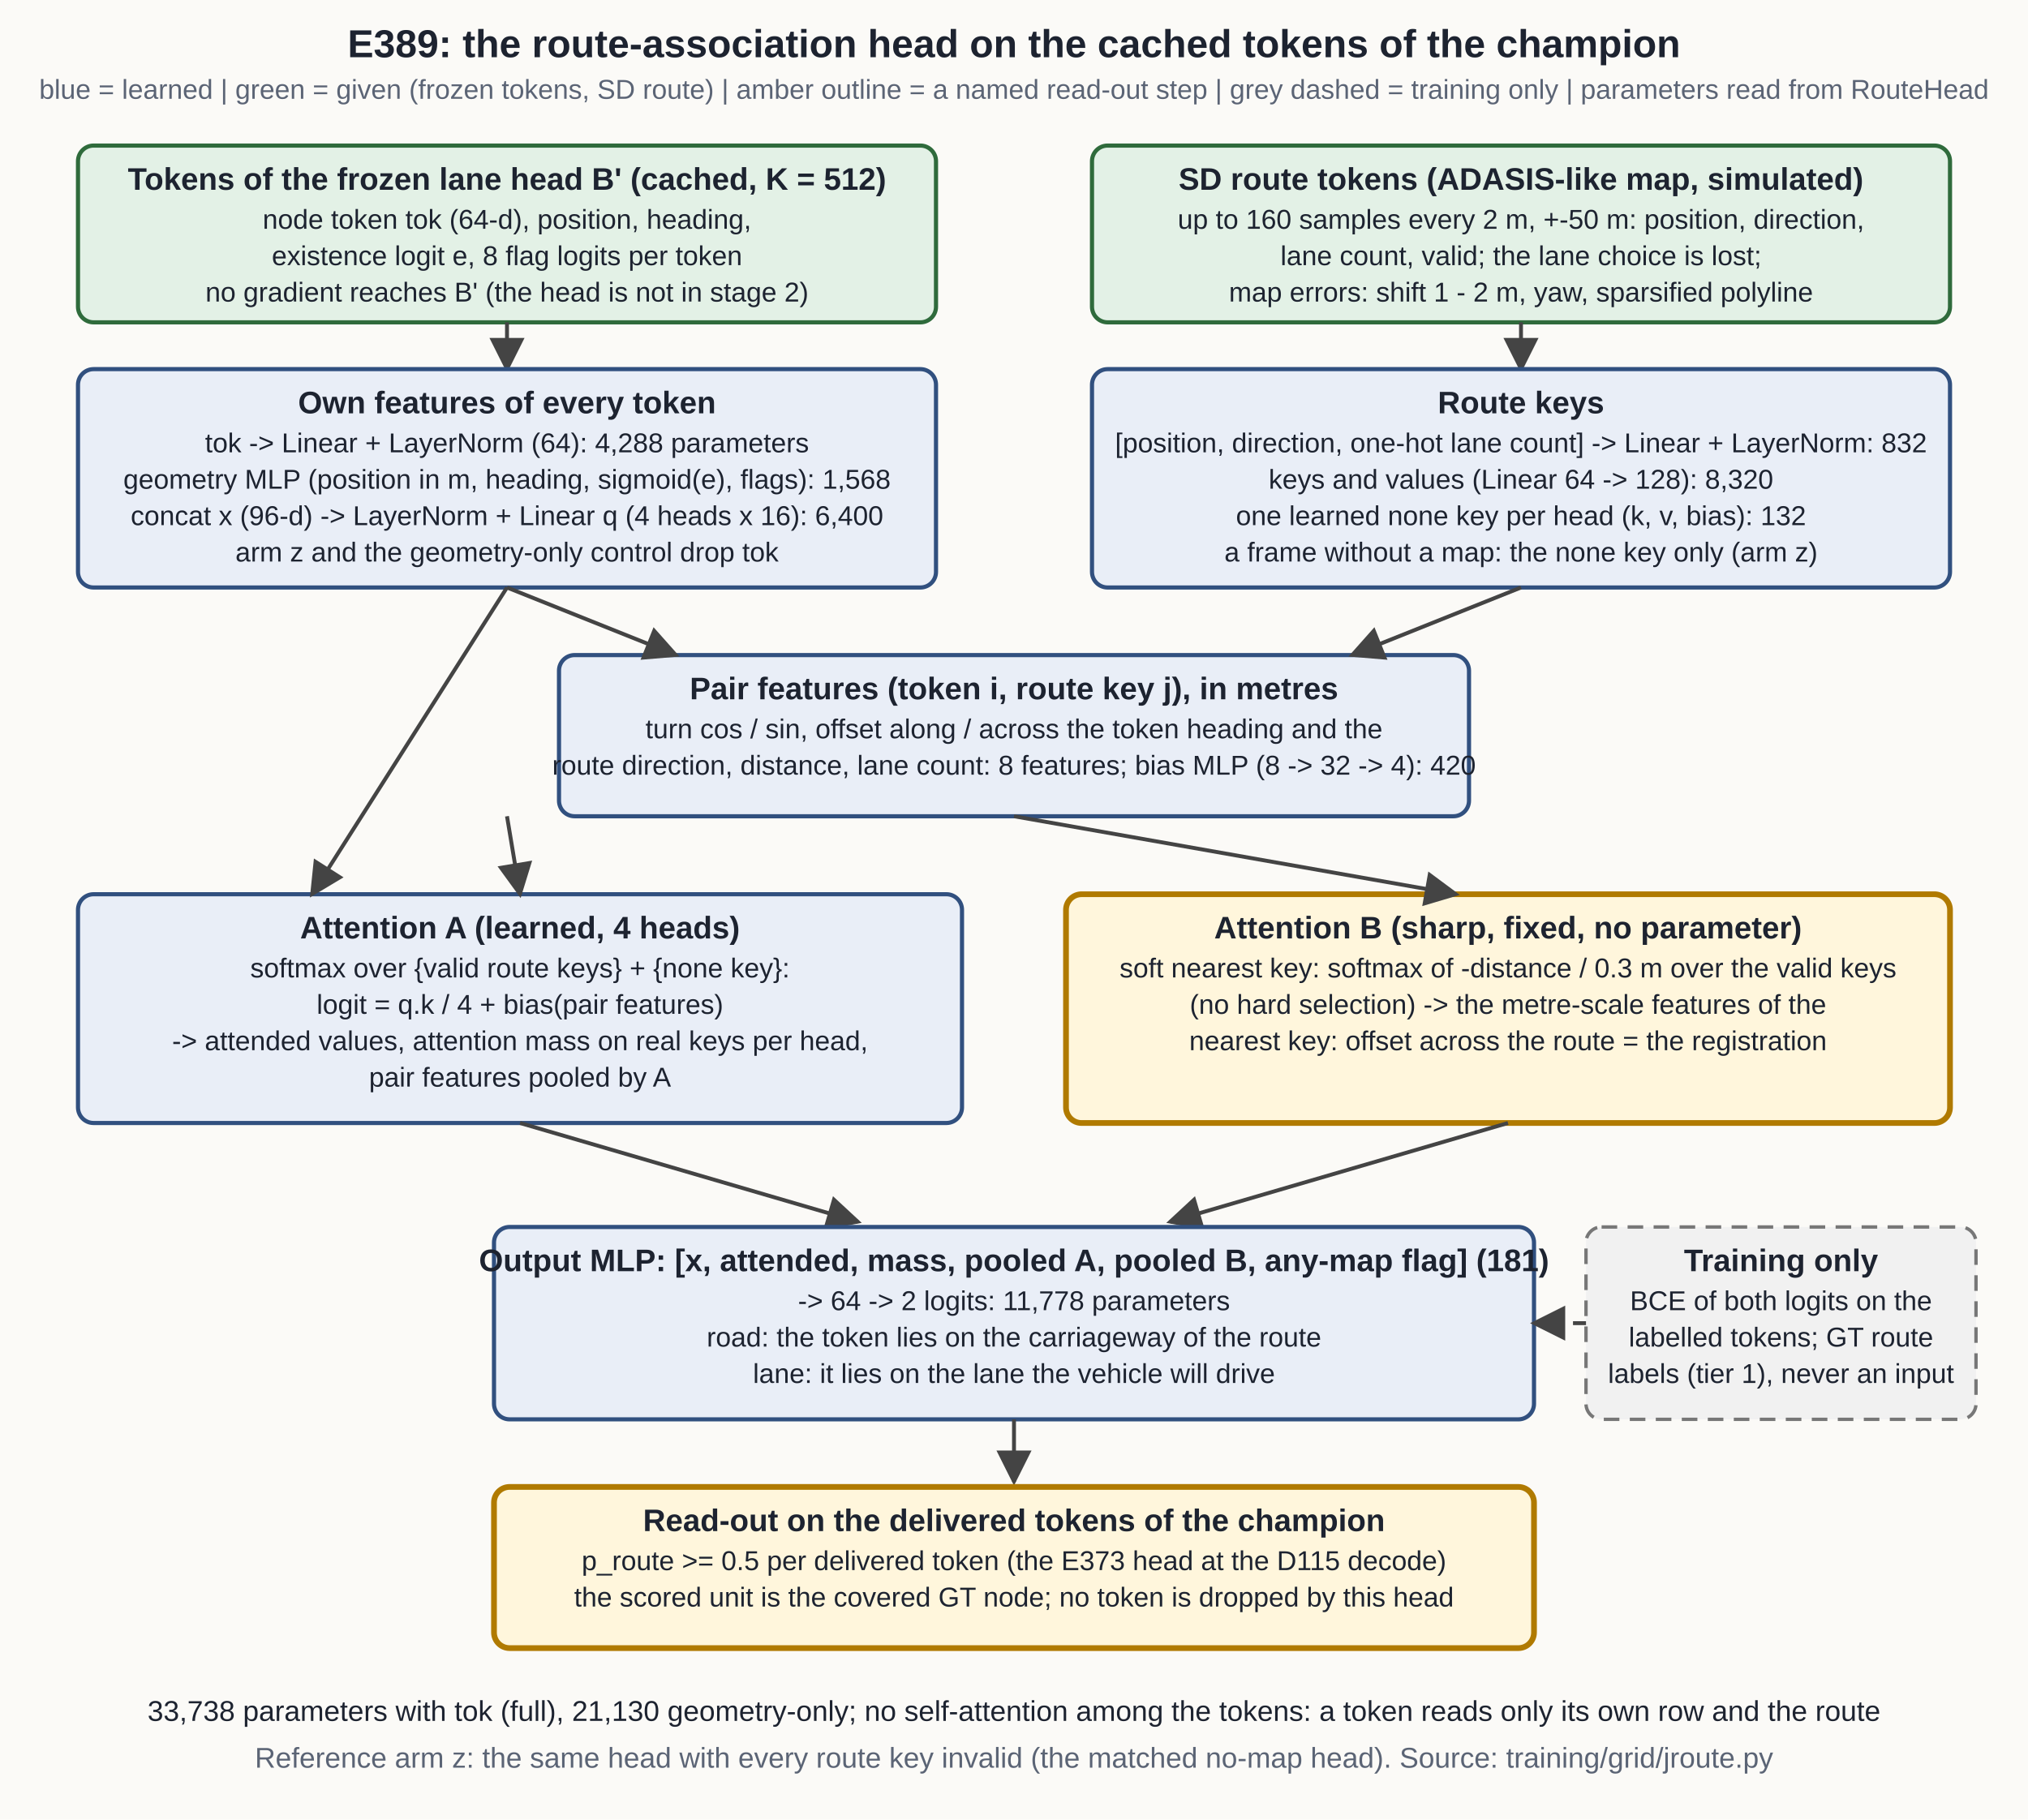
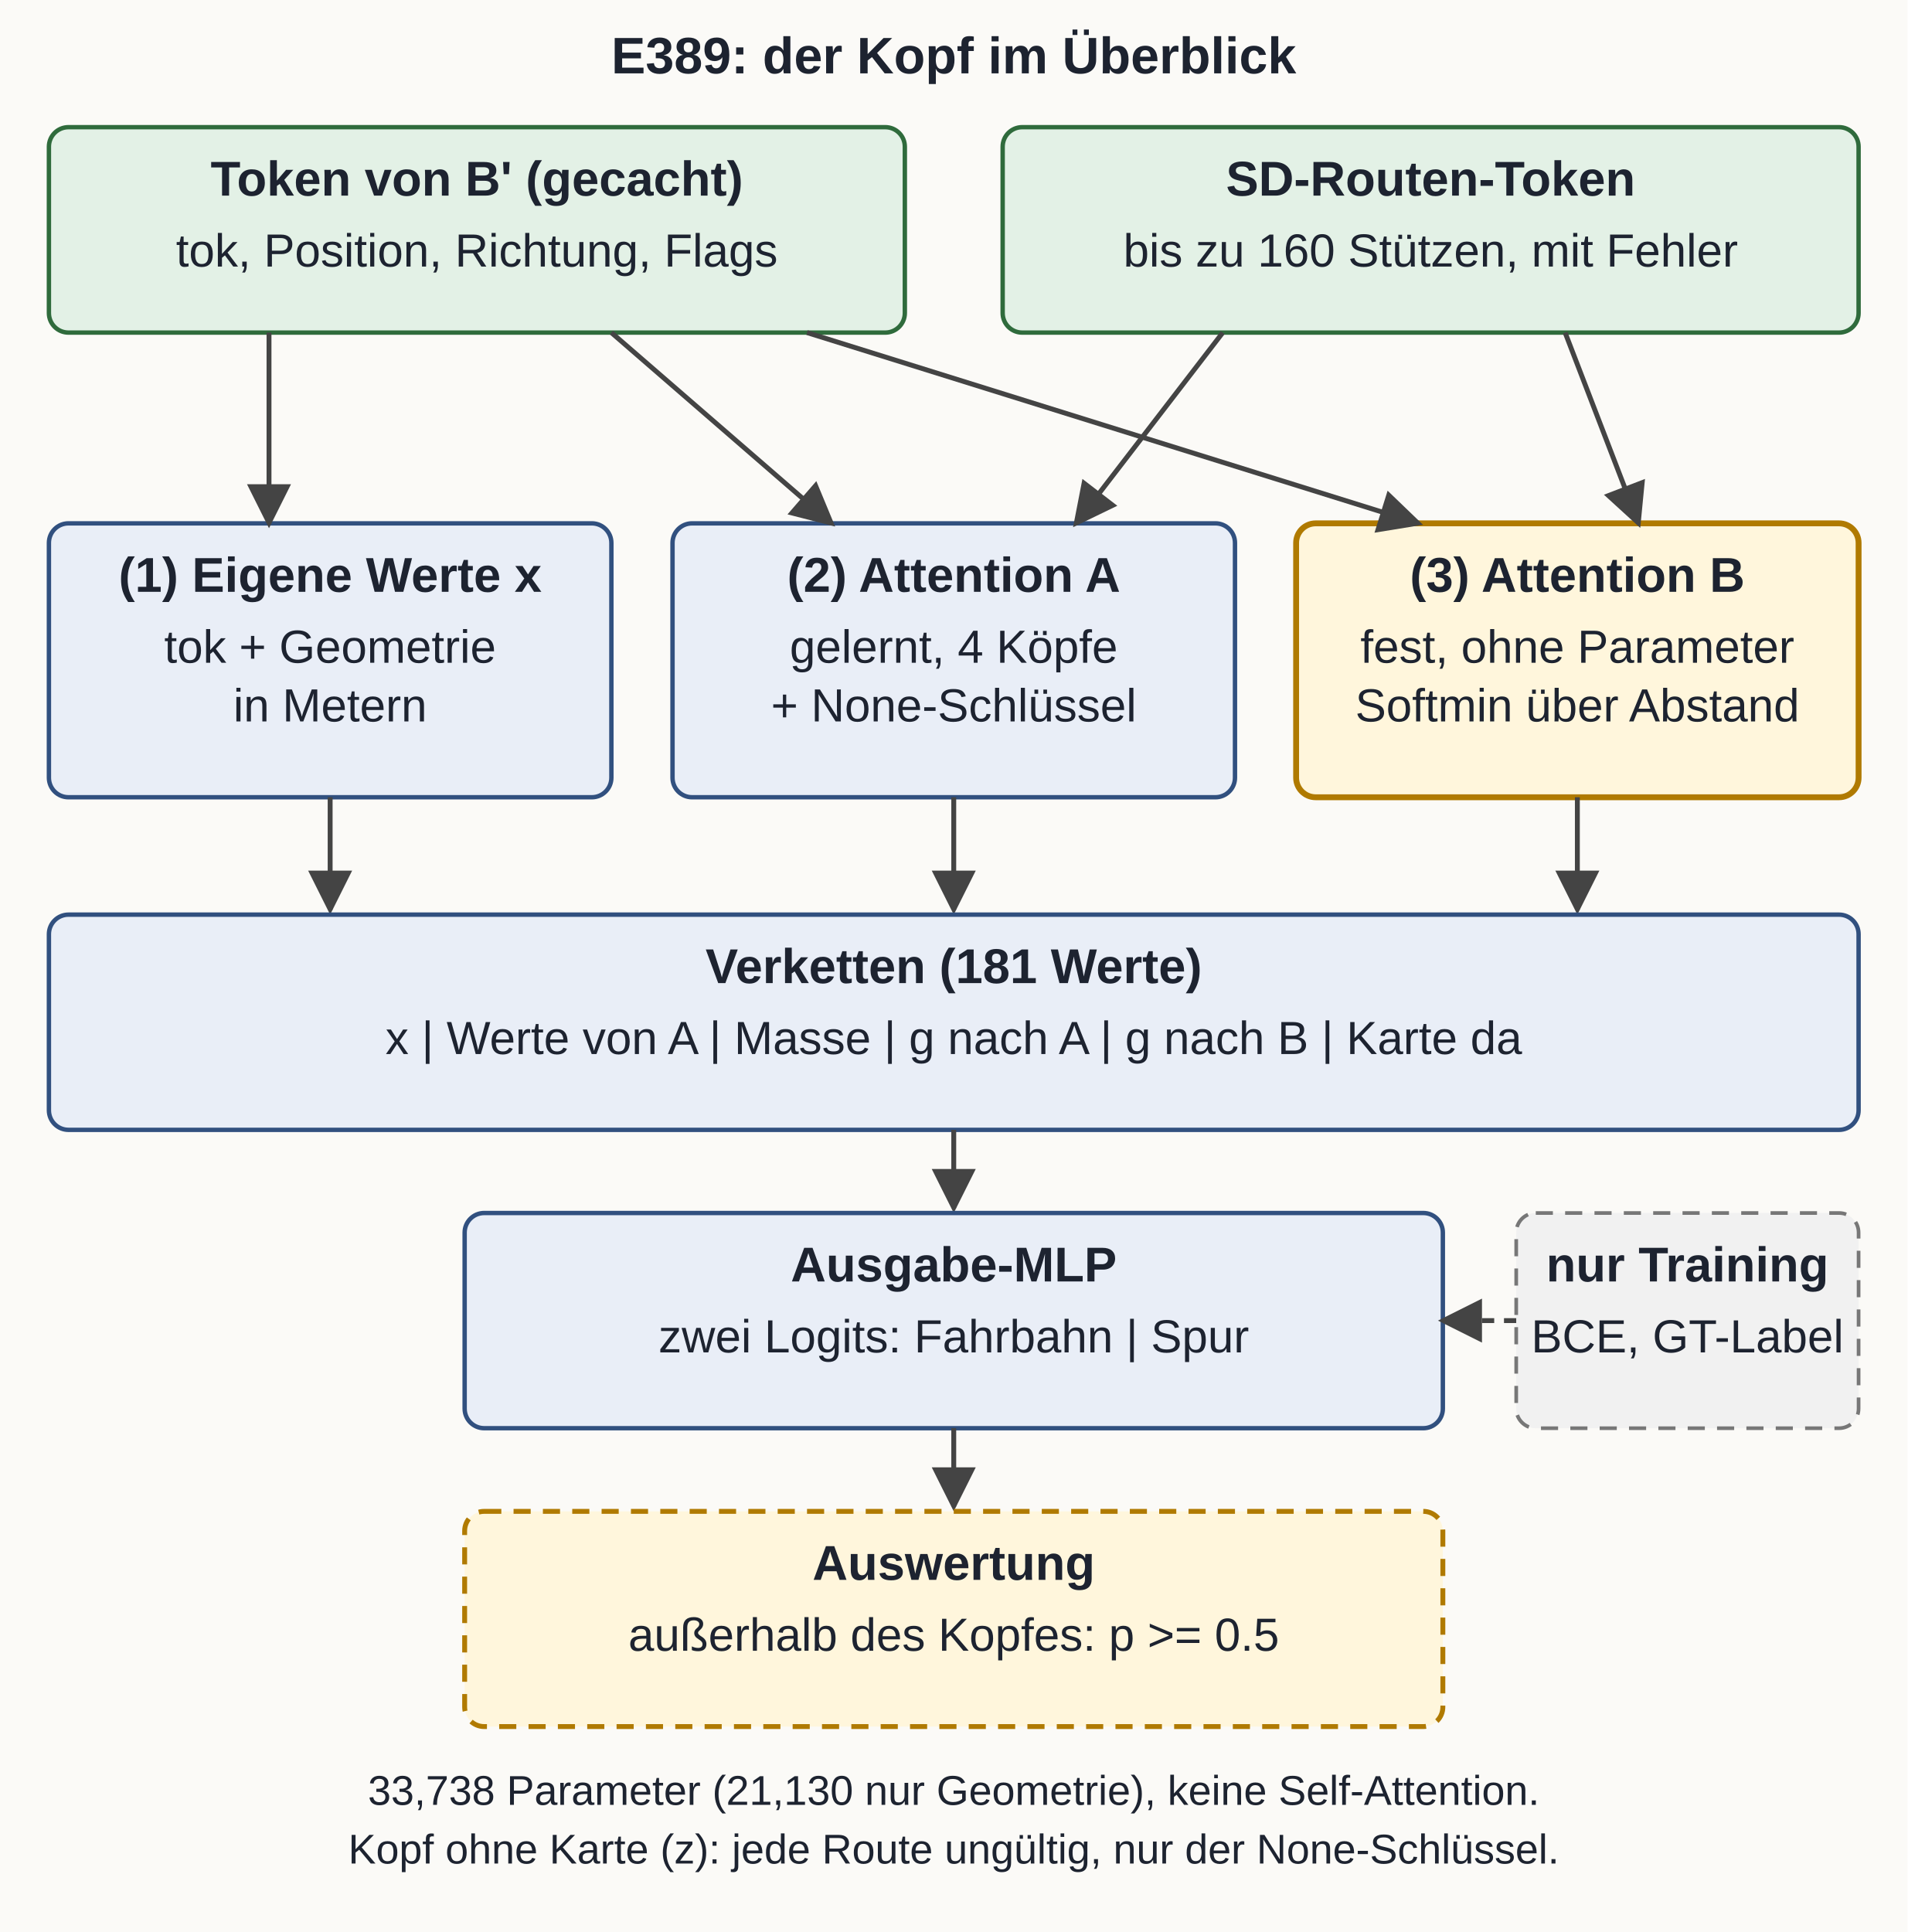
- <svg xmlns="http://www.w3.org/2000/svg" viewBox="0 0 780 700" font-family="Segoe UI, Arial, sans-serif">
+ <svg xmlns="http://www.w3.org/2000/svg" viewBox="0 0 780 790" font-family="Segoe UI, Arial, sans-serif">
  <defs>
    <marker id="ar" markerWidth="9" markerHeight="9" refX="8" refY="4.5" orient="auto">
      <path d="M0,0 L9,4.5 L0,9 z" fill="#444" />
    </marker>
  </defs>
-   <rect x="0" y="0" width="780" height="700" fill="#fbfaf7" />
-   <text x="390" y="22" font-size="15" font-weight="bold" text-anchor="middle" fill="#1d2330">E389: the route-association head on the cached tokens of the champion</text>
-   <text x="390" y="38" font-size="10.5" text-anchor="middle" fill="#5b6475">blue = learned | green = given (frozen tokens, SD route) | amber outline = a named read-out step | grey dashed = training only | parameters read from RouteHead</text>
-   <rect x="30" y="56" width="330" height="68" rx="6" fill="#e3f1e6" stroke="#2f6b3c" stroke-width="1.6" />
-   <text x="195.0" y="73" font-size="12" font-weight="bold" text-anchor="middle" fill="#1d2330">Tokens of the frozen lane head B' (cached, K = 512)</text>
-   <text x="195.0" y="88" font-size="10.5" text-anchor="middle" fill="#1d2330">node token tok (64-d), position, heading,</text>
-   <text x="195.0" y="102" font-size="10.5" text-anchor="middle" fill="#1d2330">existence logit e, 8 flag logits per token</text>
-   <text x="195.0" y="116" font-size="10.5" text-anchor="middle" fill="#1d2330">no gradient reaches B' (the head is not in stage 2)</text>
-   <line x1="195" y1="124" x2="195" y2="142" stroke="#444" stroke-width="1.5" marker-end="url(#ar)" />
-   <rect x="30" y="142" width="330" height="84" rx="6" fill="#e9eef7" stroke="#31507f" stroke-width="1.6" />
-   <text x="195.0" y="159" font-size="12" font-weight="bold" text-anchor="middle" fill="#1d2330">Own features of every token</text>
-   <text x="195.0" y="174" font-size="10.5" text-anchor="middle" fill="#1d2330">tok -&gt; Linear + LayerNorm (64): 4,288 parameters</text>
-   <text x="195.0" y="188" font-size="10.5" text-anchor="middle" fill="#1d2330">geometry MLP (position in m, heading, sigmoid(e), flags): 1,568</text>
-   <text x="195.0" y="202" font-size="10.5" text-anchor="middle" fill="#1d2330">concat x (96-d) -&gt; LayerNorm + Linear q (4 heads x 16): 6,400</text>
-   <text x="195.0" y="216" font-size="10.5" text-anchor="middle" fill="#1d2330">arm z and the geometry-only control drop tok</text>
-   <rect x="420" y="56" width="330" height="68" rx="6" fill="#e3f1e6" stroke="#2f6b3c" stroke-width="1.6" />
-   <text x="585.0" y="73" font-size="12" font-weight="bold" text-anchor="middle" fill="#1d2330">SD route tokens (ADASIS-like map, simulated)</text>
-   <text x="585.0" y="88" font-size="10.5" text-anchor="middle" fill="#1d2330">up to 160 samples every 2 m, +-50 m: position, direction,</text>
-   <text x="585.0" y="102" font-size="10.5" text-anchor="middle" fill="#1d2330">lane count, valid; the lane choice is lost;</text>
-   <text x="585.0" y="116" font-size="10.5" text-anchor="middle" fill="#1d2330">map errors: shift 1 - 2 m, yaw, sparsified polyline</text>
-   <line x1="585" y1="124" x2="585" y2="142" stroke="#444" stroke-width="1.5" marker-end="url(#ar)" />
-   <rect x="420" y="142" width="330" height="84" rx="6" fill="#e9eef7" stroke="#31507f" stroke-width="1.6" />
-   <text x="585.0" y="159" font-size="12" font-weight="bold" text-anchor="middle" fill="#1d2330">Route keys</text>
-   <text x="585.0" y="174" font-size="10.5" text-anchor="middle" fill="#1d2330">[position, direction, one-hot lane count] -&gt; Linear + LayerNorm: 832</text>
-   <text x="585.0" y="188" font-size="10.5" text-anchor="middle" fill="#1d2330">keys and values (Linear 64 -&gt; 128): 8,320</text>
-   <text x="585.0" y="202" font-size="10.5" text-anchor="middle" fill="#1d2330">one learned none key per head (k, v, bias): 132</text>
-   <text x="585.0" y="216" font-size="10.5" text-anchor="middle" fill="#1d2330">a frame without a map: the none key only (arm z)</text>
-   <rect x="215" y="252" width="350" height="62" rx="6" fill="#e9eef7" stroke="#31507f" stroke-width="1.6" />
-   <text x="390.0" y="269" font-size="12" font-weight="bold" text-anchor="middle" fill="#1d2330">Pair features (token i, route key j), in metres</text>
-   <text x="390.0" y="284" font-size="10.5" text-anchor="middle" fill="#1d2330">turn cos / sin, offset along / across the token heading and the</text>
-   <text x="390.0" y="298" font-size="10.5" text-anchor="middle" fill="#1d2330">route direction, distance, lane count: 8 features; bias MLP (8 -&gt; 32 -&gt; 4): 420</text>
-   <line x1="195" y1="226" x2="260" y2="252" stroke="#444" stroke-width="1.5" marker-end="url(#ar)" />
-   <line x1="585" y1="226" x2="520" y2="252" stroke="#444" stroke-width="1.5" marker-end="url(#ar)" />
-   <rect x="30" y="344" width="340" height="88" rx="6" fill="#e9eef7" stroke="#31507f" stroke-width="1.6" />
-   <text x="200.0" y="361" font-size="12" font-weight="bold" text-anchor="middle" fill="#1d2330">Attention A (learned, 4 heads)</text>
-   <text x="200.0" y="376" font-size="10.5" text-anchor="middle" fill="#1d2330">softmax over {valid route keys} + {none key}:</text>
-   <text x="200.0" y="390" font-size="10.5" text-anchor="middle" fill="#1d2330">logit = q.k / 4 + bias(pair features)</text>
-   <text x="200.0" y="404" font-size="10.5" text-anchor="middle" fill="#1d2330">-&gt; attended values, attention mass on real keys per head,</text>
-   <text x="200.0" y="418" font-size="10.5" text-anchor="middle" fill="#1d2330">pair features pooled by A</text>
-   <rect x="410" y="344" width="340" height="88" rx="6" fill="#fff6dc" stroke="#b07a00" stroke-width="2.2" />
-   <text x="580.0" y="361" font-size="12" font-weight="bold" text-anchor="middle" fill="#1d2330">Attention B (sharp, fixed, no parameter)</text>
-   <text x="580.0" y="376" font-size="10.5" text-anchor="middle" fill="#1d2330">soft nearest key: softmax of -distance / 0.3 m over the valid keys</text>
-   <text x="580.0" y="390" font-size="10.5" text-anchor="middle" fill="#1d2330">(no hard selection) -&gt; the metre-scale features of the</text>
-   <text x="580.0" y="404" font-size="10.5" text-anchor="middle" fill="#1d2330">nearest key: offset across the route = the registration</text>
-   <line x1="195" y1="314" x2="200" y2="344" stroke="#444" stroke-width="1.5" marker-end="url(#ar)" />
-   <line x1="390" y1="314" x2="560" y2="344" stroke="#444" stroke-width="1.5" marker-end="url(#ar)" />
-   <line x1="195" y1="226" x2="120" y2="344" stroke="#444" stroke-width="1.5" marker-end="url(#ar)" />
-   <line x1="200" y1="432" x2="330" y2="470" stroke="#444" stroke-width="1.5" marker-end="url(#ar)" />
-   <line x1="580" y1="432" x2="450" y2="470" stroke="#444" stroke-width="1.5" marker-end="url(#ar)" />
-   <rect x="190" y="472" width="400" height="74" rx="6" fill="#e9eef7" stroke="#31507f" stroke-width="1.6" />
-   <text x="390.0" y="489" font-size="12" font-weight="bold" text-anchor="middle" fill="#1d2330">Output MLP: [x, attended, mass, pooled A, pooled B, any-map flag] (181)</text>
-   <text x="390.0" y="504" font-size="10.5" text-anchor="middle" fill="#1d2330">-&gt; 64 -&gt; 2 logits: 11,778 parameters</text>
-   <text x="390.0" y="518" font-size="10.5" text-anchor="middle" fill="#1d2330">road: the token lies on the carriageway of the route</text>
-   <text x="390.0" y="532" font-size="10.5" text-anchor="middle" fill="#1d2330">lane: it lies on the lane the vehicle will drive</text>
-   <line x1="390" y1="546" x2="390" y2="570" stroke="#444" stroke-width="1.5" marker-end="url(#ar)" />
-   <rect x="190" y="572" width="400" height="62" rx="6" fill="#fff6dc" stroke="#b07a00" stroke-width="2.2" />
-   <text x="390.0" y="589" font-size="12" font-weight="bold" text-anchor="middle" fill="#1d2330">Read-out on the delivered tokens of the champion</text>
-   <text x="390.0" y="604" font-size="10.5" text-anchor="middle" fill="#1d2330">p_route &gt;= 0.5 per delivered token (the E373 head at the D115 decode)</text>
-   <text x="390.0" y="618" font-size="10.5" text-anchor="middle" fill="#1d2330">the scored unit is the covered GT node; no token is dropped by this head</text>
-   <rect x="610" y="472" width="150" height="74" rx="6" fill="#f1f1f1" stroke="#777" stroke-width="1.3" stroke-dasharray="6 4" />
-   <text x="685.0" y="489" font-size="12" font-weight="bold" text-anchor="middle" fill="#1d2330">Training only</text>
-   <text x="685.0" y="504" font-size="10.5" text-anchor="middle" fill="#1d2330">BCE of both logits on the</text>
-   <text x="685.0" y="518" font-size="10.5" text-anchor="middle" fill="#1d2330">labelled tokens; GT route</text>
-   <text x="685.0" y="532" font-size="10.5" text-anchor="middle" fill="#1d2330">labels (tier 1), never an input</text>
-   <line x1="610" y1="509" x2="590" y2="509" stroke="#444" stroke-width="1.5" stroke-dasharray="5 4" marker-end="url(#ar)" />
-   <text x="390" y="662" font-size="11" text-anchor="middle" fill="#1d2330">33,738 parameters with tok (full), 21,130 geometry-only; no self-attention among the tokens: a token reads only its own row and the route</text>
-   <text x="390" y="680" font-size="11" text-anchor="middle" fill="#5b6475">Reference arm z: the same head with every route key invalid (the matched no-map head). Source: training/grid/jroute.py</text>
+   <rect x="0" y="0" width="780" height="790" fill="#fbfaf7" />
+   <text x="390.0" y="30" font-size="21" font-weight="bold" text-anchor="middle" fill="#1d2330">E389: der Kopf im Überblick</text>
+   <rect x="20" y="52" width="350" height="84" rx="8" fill="#e3f1e6" stroke="#2f6b3c" stroke-width="1.8" />
+   <text x="195.0" y="80" font-size="20" font-weight="bold" text-anchor="middle" fill="#1d2330">Token von B' (gecacht)</text>
+   <text x="195.0" y="109" font-size="19" text-anchor="middle" fill="#1d2330">tok, Position, Richtung, Flags</text>
+   <rect x="410" y="52" width="350" height="84" rx="8" fill="#e3f1e6" stroke="#2f6b3c" stroke-width="1.8" />
+   <text x="585.0" y="80" font-size="20" font-weight="bold" text-anchor="middle" fill="#1d2330">SD-Routen-Token</text>
+   <text x="585.0" y="109" font-size="19" text-anchor="middle" fill="#1d2330">bis zu 160 Stützen, mit Fehler</text>
+   <rect x="20" y="214" width="230" height="112" rx="8" fill="#e9eef7" stroke="#31507f" stroke-width="1.8" />
+   <text x="135.0" y="242" font-size="20" font-weight="bold" text-anchor="middle" fill="#1d2330">(1) Eigene Werte x</text>
+   <text x="135.0" y="271" font-size="19" text-anchor="middle" fill="#1d2330">tok + Geometrie</text>
+   <text x="135.0" y="295" font-size="19" text-anchor="middle" fill="#1d2330">in Metern</text>
+   <rect x="275" y="214" width="230" height="112" rx="8" fill="#e9eef7" stroke="#31507f" stroke-width="1.8" />
+   <text x="390.0" y="242" font-size="20" font-weight="bold" text-anchor="middle" fill="#1d2330">(2) Attention A</text>
+   <text x="390.0" y="271" font-size="19" text-anchor="middle" fill="#1d2330">gelernt, 4 Köpfe</text>
+   <text x="390.0" y="295" font-size="19" text-anchor="middle" fill="#1d2330">+ None-Schlüssel</text>
+   <rect x="530" y="214" width="230" height="112" rx="8" fill="#fff6dc" stroke="#b07a00" stroke-width="2.4" />
+   <text x="645.0" y="242" font-size="20" font-weight="bold" text-anchor="middle" fill="#1d2330">(3) Attention B</text>
+   <text x="645.0" y="271" font-size="19" text-anchor="middle" fill="#1d2330">fest, ohne Parameter</text>
+   <text x="645.0" y="295" font-size="19" text-anchor="middle" fill="#1d2330">Softmin über Abstand</text>
+   <line x1="110" y1="136" x2="110" y2="214" stroke="#444" stroke-width="2" marker-end="url(#ar)" />
+   <line x1="250" y1="136" x2="340" y2="214" stroke="#444" stroke-width="2" marker-end="url(#ar)" />
+   <line x1="330" y1="136" x2="580" y2="214" stroke="#444" stroke-width="2" marker-end="url(#ar)" />
+   <line x1="500" y1="136" x2="440" y2="214" stroke="#444" stroke-width="2" marker-end="url(#ar)" />
+   <line x1="640" y1="136" x2="670" y2="214" stroke="#444" stroke-width="2" marker-end="url(#ar)" />
+   <line x1="135" y1="326" x2="135" y2="372" stroke="#444" stroke-width="2" marker-end="url(#ar)" />
+   <line x1="390" y1="326" x2="390" y2="372" stroke="#444" stroke-width="2" marker-end="url(#ar)" />
+   <line x1="645" y1="326" x2="645" y2="372" stroke="#444" stroke-width="2" marker-end="url(#ar)" />
+   <rect x="20" y="374" width="740" height="88" rx="8" fill="#e9eef7" stroke="#31507f" stroke-width="1.8" />
+   <text x="390.0" y="402" font-size="20" font-weight="bold" text-anchor="middle" fill="#1d2330">Verketten (181 Werte)</text>
+   <text x="390.0" y="431" font-size="19" text-anchor="middle" fill="#1d2330">x | Werte von A | Masse | g nach A | g nach B | Karte da</text>
+   <line x1="390" y1="462" x2="390" y2="494" stroke="#444" stroke-width="2" marker-end="url(#ar)" />
+   <rect x="190" y="496" width="400" height="88" rx="8" fill="#e9eef7" stroke="#31507f" stroke-width="1.8" />
+   <text x="390.0" y="524" font-size="20" font-weight="bold" text-anchor="middle" fill="#1d2330">Ausgabe-MLP</text>
+   <text x="390.0" y="553" font-size="19" text-anchor="middle" fill="#1d2330">zwei Logits: Fahrbahn | Spur</text>
+   <rect x="620" y="496" width="140" height="88" rx="8" fill="#f1f1f1" stroke="#777" stroke-width="1.5" stroke-dasharray="7 5" />
+   <text x="690.0" y="524" font-size="20" font-weight="bold" text-anchor="middle" fill="#1d2330">nur Training</text>
+   <text x="690.0" y="553" font-size="19" text-anchor="middle" fill="#1d2330">BCE, GT-Label</text>
+   <line x1="620" y1="540" x2="590" y2="540" stroke="#444" stroke-width="2" stroke-dasharray="5 4" marker-end="url(#ar)" />
+   <line x1="390" y1="584" x2="390" y2="616" stroke="#444" stroke-width="2" marker-end="url(#ar)" />
+   <rect x="190" y="618" width="400" height="88" rx="8" fill="#fff6dc" stroke="#b07a00" stroke-width="2.0" stroke-dasharray="7 5" />
+   <text x="390.0" y="646" font-size="20" font-weight="bold" text-anchor="middle" fill="#1d2330">Auswertung</text>
+   <text x="390.0" y="675" font-size="19" text-anchor="middle" fill="#1d2330">außerhalb des Kopfes: p &gt;= 0.5</text>
+   <text x="390.0" y="738" font-size="17" text-anchor="middle" fill="#1d2330">33,738 Parameter (21,130 nur Geometrie), keine Self-Attention.</text>
+   <text x="390.0" y="762" font-size="17" text-anchor="middle" fill="#1d2330">Kopf ohne Karte (z): jede Route ungültig, nur der None-Schlüssel.</text>
</svg>
